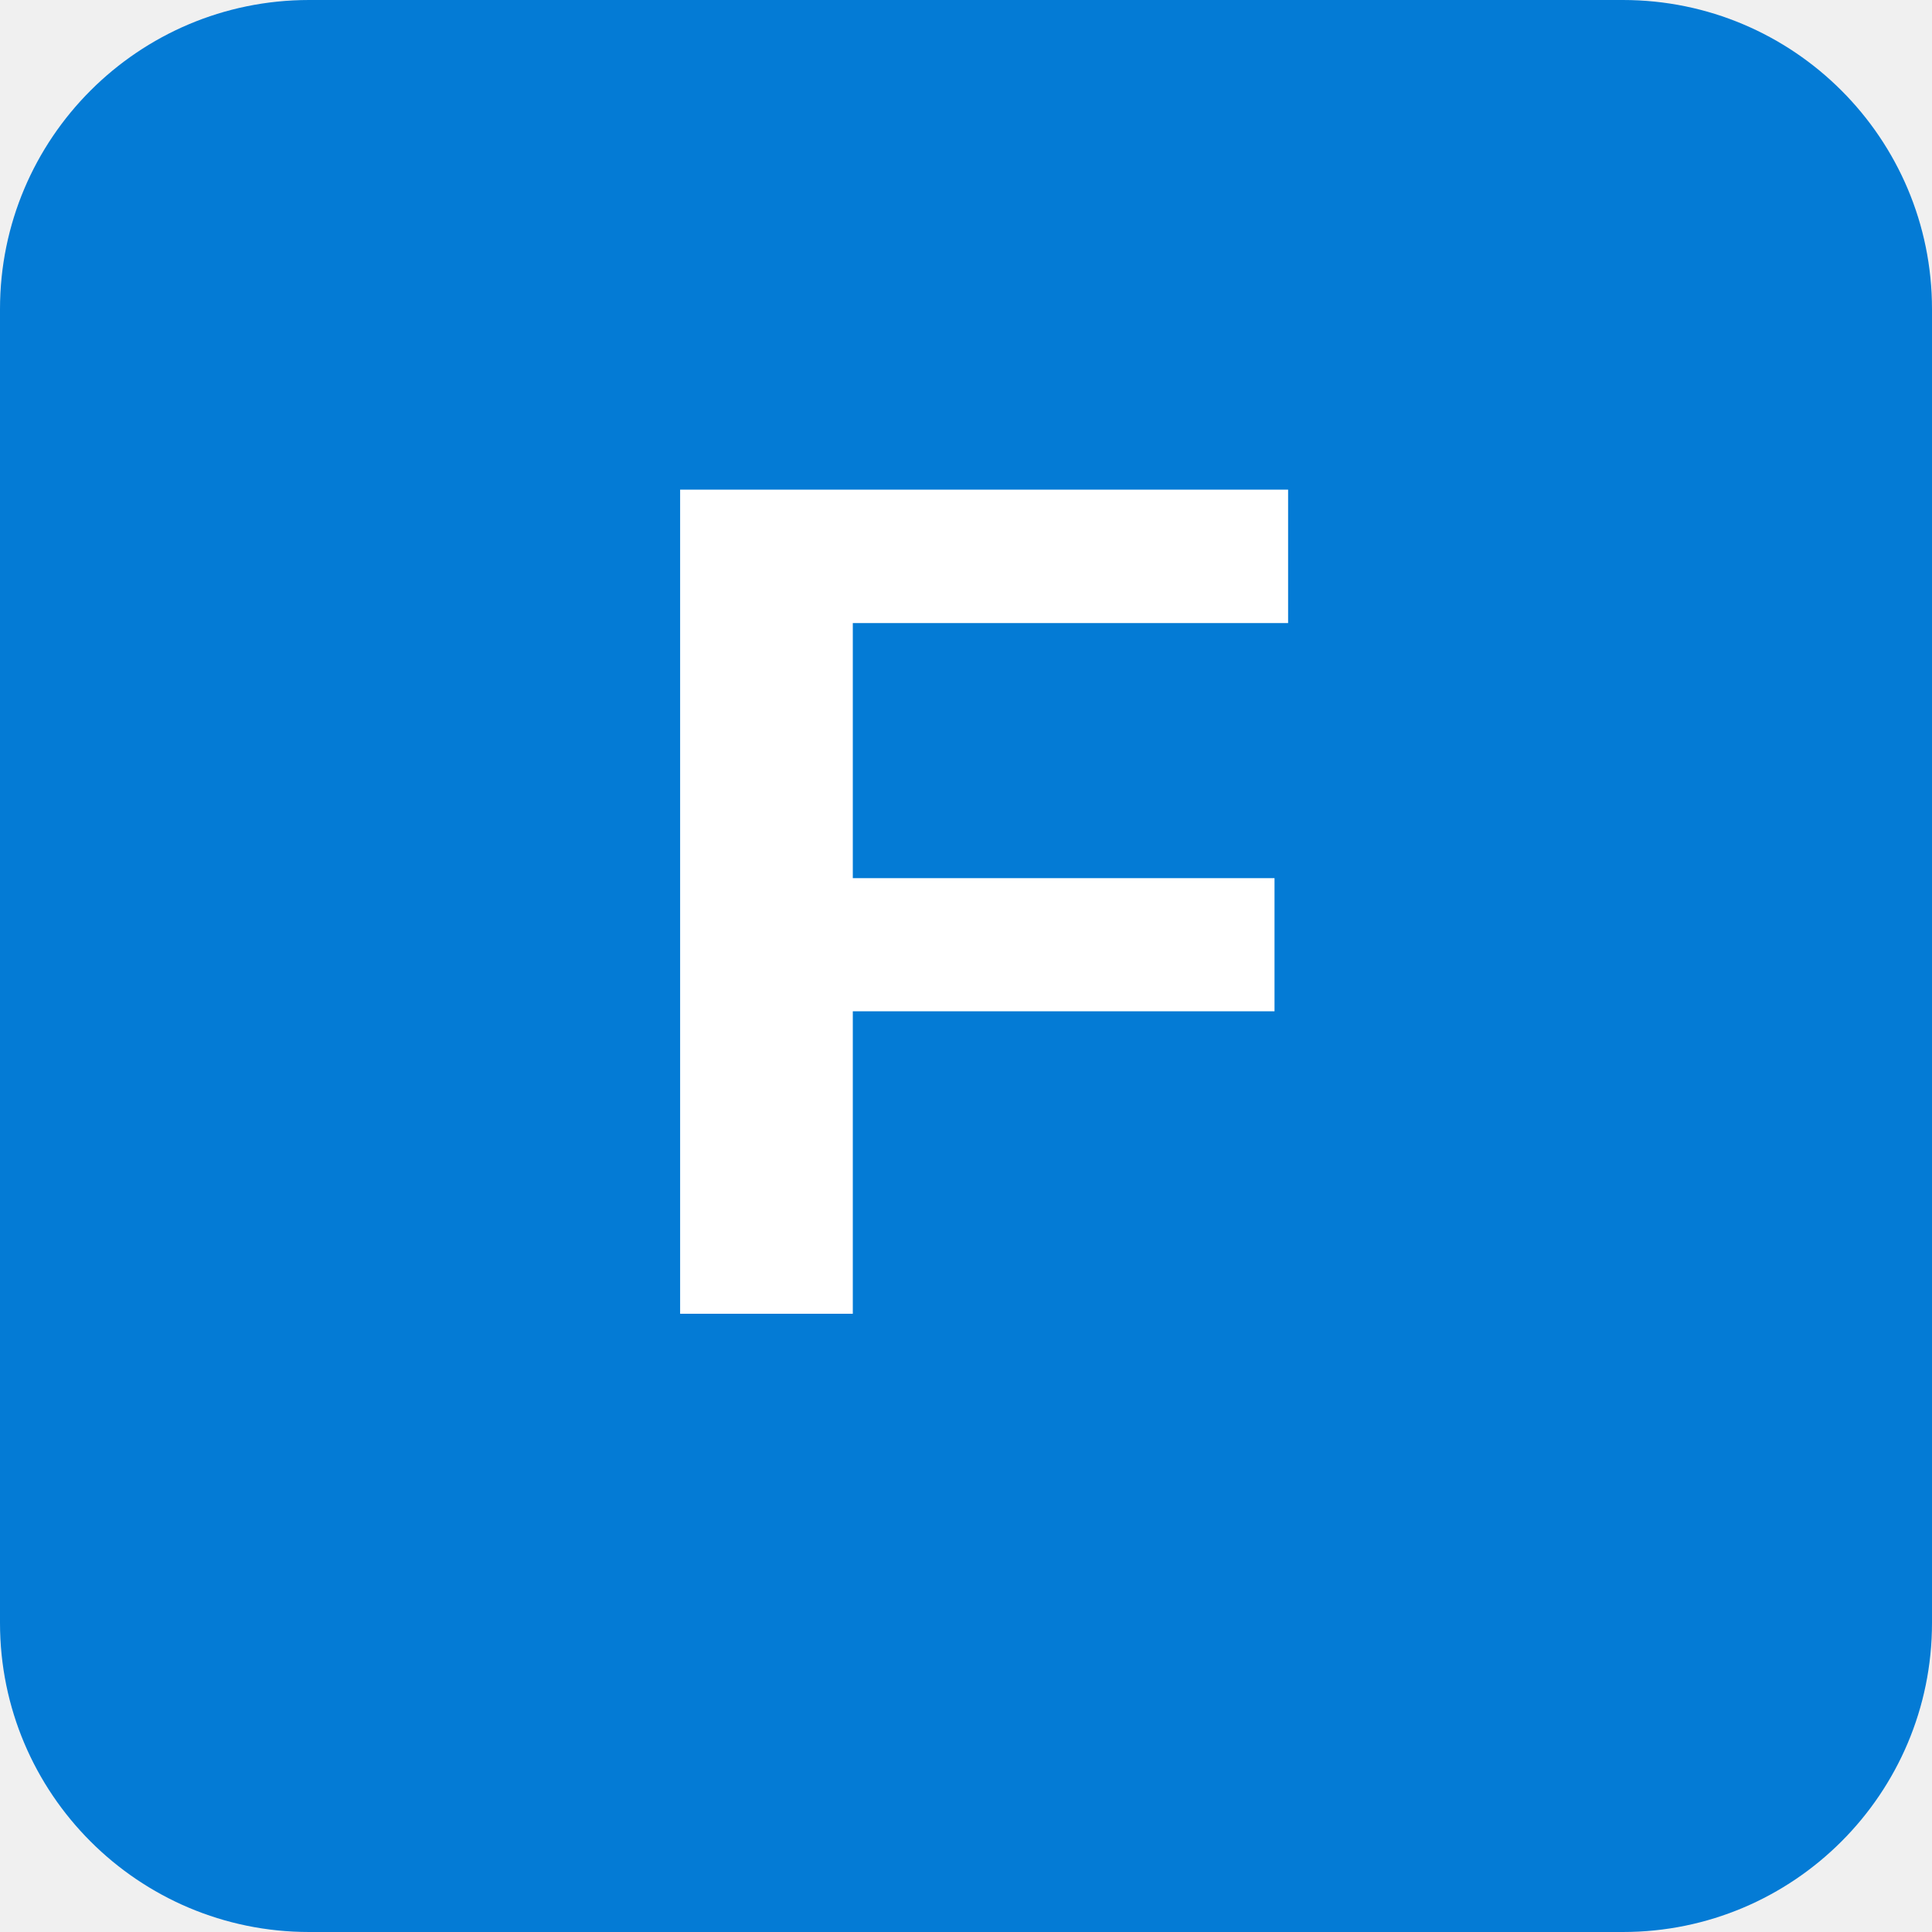
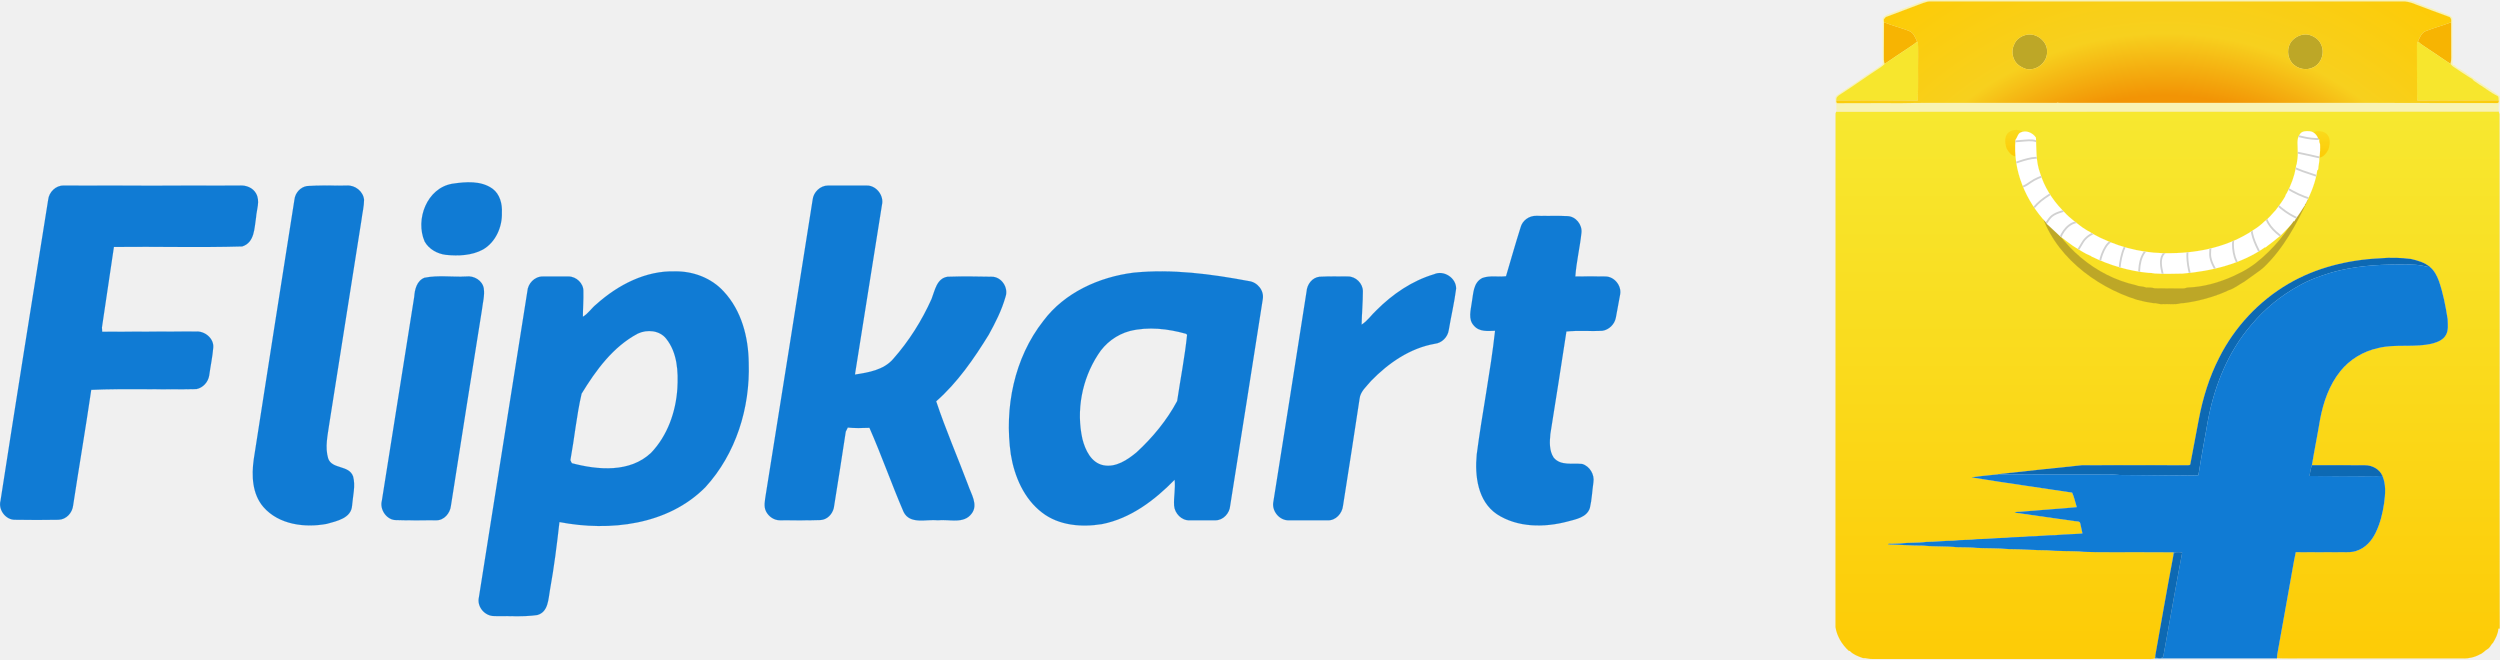
- <svg xmlns="http://www.w3.org/2000/svg" viewBox="0 0 100 100" fill="none">
-   <rect width="100" height="100" rx="16" fill="#047BD5" />
-   <text x="50" y="68" text-anchor="middle" font-family="Arial, sans-serif" font-weight="900" font-size="62" fill="white">F</text>
+ <svg xmlns="http://www.w3.org/2000/svg" xmlns:xlink="http://www.w3.org/1999/xlink" width="2683.286" height="707.398" viewBox="-1925.465 47.012 2683.286 707.398">
+   <linearGradient id="a" gradientUnits="userSpaceOnUse" x1="400.91" y1="539.855" x2="400.91" y2="-47.91" gradientTransform="matrix(1 0 0 -1 .14 706.454)">
+     <stop offset="0" stop-color="#f7e830" />
+     <stop offset="1" stop-color="#fdcb06" />
+   </linearGradient>
+   <path fill="url(#a)" stroke="#FCD109" stroke-width=".094" d="M757.3 169.6c-.3-1-.602-2-1-3-236.9.1-473.7 0-710.5.1-.6.7-1 1.4-1.1 2.3 0 183.7 0 367.299-.102 551 1.5 9.799 6.9 18.699 14.102 25.4.3.1 1 .197 1.3.299 3.7 3.898 9 5.801 14 7.6 3.7-.199 7.3 1.4 11 1h294c2.8-.1 5.698.4 8.398-.699.102-.398.2-1.1.3-1.5.102-.5.2-1.6.301-2.199 6.301-35.199 12.399-70.5 19.101-105.699l.6-4.5c-27.199-.102-54.5 0-81.699-.102-6.601-.199-13.399 0-20-.801-11.299-.5-22.699-.1-33.999-1.199-14 0-27.9-1.301-41.9-1.301-11-1.1-22.1-.699-33.2-1.199-7.198-.898-14.6-.5-21.898-.801-11.9-1.299-24-.398-35.9-1.699-12.6.102-25.2-1-37.8-1.301.1-.1.2-.5.2-.6 4.2.1 8.3-.199 12.5-.299 9.3-1.201 18.7-.4 28-1.701 9.7 0 19.3-1.299 29-1.299 8.6-1.201 17.3-.5 25.898-1.701 10.102 0 20-1.299 30.102-1.4 8.3-1.1 16.7-.5 25-1.6 9.7.1 19.3-1.4 29-1.299 9.5-1.102 19.198-.803 28.698-1.803-.898-3.697-1.6-7.398-2.398-11.1-.7-2.299-3.5-1.799-5.3-2.1-21.7-3.102-43.3-6.199-64.9-9.199 1.4-1.102 3.3-.602 4.9-.801 16.8-1.301 33.5-2.801 50.3-4 3.8-.199 7.5-.9 11.3-1-1.7-5.199-2.7-10.9-5-15.699-35.898-5.5-71.8-10.4-107.6-16.301 9.3-1.5 18.7-2.199 28-3.199l.8-.301c29.7-3.102 59.5-6.602 89.2-9.5 37.698-.199 75.3-.102 113 0 1.198-.199 3.3.398 3.5-1.301 3.1-16.199 6.1-32.398 9.198-48.6 4.3-22.498 11.1-44.699 21.6-65.199 16.5-33 42.6-61 74.398-79.599 29.7-17.4 64.102-25.8 98.302-27.4 11.1-1 22.3-.7 33.3.7 7.2 1.7 14.6 3.7 20.3 8.6 4.7 3.8 7.5 9.4 9.6 15 4.602 13.3 7.2 27.1 9.4 41 .1 5.6 1.1 11.9-1.9 17-2.8 5-8.398 7.4-13.699 8.9-19.301 5-39.5.299-58.801 5-15.898 3.4-30.699 12.199-40.8 24.9-11.899 14.799-18.2 33.197-21.7 51.6-2.699 16.4-6.1 32.799-8.8 49.299 19 .102 38.101-.1 57.2.102 7.6 0 15.4 4.199 18.5 11.398 4 9.201 3.1 19.602 1.8 29.301-1.6 10.9-4.2 21.699-9.1 31.699-4.102 8.5-10.9 16.301-20.2 19.301-4.8 1.9-10 1.5-15.1 1.5-16.802 0-33.602.199-50.4 0-2.7 12.301-4.5 24.9-6.9 37.4-4.398 24.299-8.699 48.699-13.1 73.1-.1.801-.2 2.5-.2 3.4 7.9.4 15.8 0 23.7.199 58.6 0 117.3-.102 176 0 6.3.201 12.7-1.299 18.2-4.4 3.3-1.199 5.3-4.1 8.2-5.699 2.8-1.6 3.6-4.898 6-7 2.6-4.6 5.3-9.398 5.5-14.801.3 0 1.1-.1 1.5-.199C757.198 537.6 757.5 353.6 757.3 169.6z" />
+   <path fill="#F8F3B5" stroke="#F8F3B5" stroke-width=".094" d="M137.9 48.6c8.5-2.7 17.4-.9 26.102-1.5 163.3.1 326.6 0 489.898 0 9.7-.4 18.2 5.1 27.2 7.9 7.2 2.9 14.7 5.2 21.9 8.3 1.5.6 2.6 1.9 3.698 3-.1 13.2 0 26.5 0 39.8.102 3.5-.5 7.1.7 10.5 2.102.3 3.2 1.9 4.602 3.2 6.6 3 12.198 7.9 18.198 11.9 9 6.4 18.602 12 27.4 18.6.399 2.6.1 5.3-.7 7.7-.898 2.8-.3 5.8-.6 8.6-236.9.1-473.7 0-710.5.1-.5-3.3.4-6.6-1-9.7-.2-2.6-1.1-6 1.4-7.8 10-7 20.6-13.3 30.398-20.7 6.102-3.9 12-7.9 17.9-11.9 1.2-2 .8-4.5.8-6.7 0-14.5 0-29 .1-43.5 3.4-4.4 9.302-4.9 14-7.1 9.504-3.6 19.104-7.1 28.504-10.7m.6 1.7c-12.8 4.9-25.7 9.6-38.5 14.5-1.7.3-2.602 1.8-3.5 3.1.1.8.2 2.2.2 3-.102 12 0 24-.102 36 .102 3-.3 6 .8 8.7-1.3 1.3-2.698 2.6-4.3 3.6-14.5 9.4-28.5 19.6-43 28.9-2.5 1.5-5.3 3.5-4.5 6.8-.5 1.8.4 3.3 2.3 2.8 31.4-.2 62.7.2 94.102-.3 46.7 0 93.3.1 140 0l.7-.3c2.1.5 4.198.3 6.398.3 84.6 0 169.2.1 253.899 0 26.601.1 53.301 0 80 0 44 0 88.101.4 132.101.2 1.3-.3 1.7-1.2 1.2-2.8-.102-1.6.5-3.8-1.2-4.8-7-3.3-13-8.4-19.7-12.4-2.398-2-5.5-3.1-7.3-5.8-6.9-3.9-13.3-8.7-20.101-13-1.301-.8-2.301-2.1-3.399-3.2.6-2.1.8-4.4.8-6.6-.1-12.7 0-25.4-.1-38.1.3-2 .199-4.3-1.602-5.6-12-4.3-23.898-8.9-35.8-13.3-3.7-1.8-7.8-2.8-11.8-3.4h-511.1c-2.196.1-4.296 1.2-6.496 1.7z" />
+   <path fill="#F7B402" stroke="#F7B402" stroke-width=".094" d="M96.7 70.9c8.8 3.7 18.198 5.8 27.1 9.4 4.8 1.9 6.3 7.1 8.4 11.3-2.102 2.1-4.602 3.8-7.102 5.4-9.2 6.2-18.6 12.2-27.7 18.6-1.1-2.7-.698-5.7-.8-8.7.102-12 .002-24 .102-36zM678.198 80.3c8.9-3.5 18.2-5.9 27.102-9.4.1 12.7 0 25.4.1 38.1 0 2.2-.2 4.5-.8 6.6-7.8-5.4-15.7-10.5-23.5-15.8-3.8-2.8-8-4.9-11.4-8.3 2.1-4.2 3.7-9.3 8.498-11.2z" />
+   <path fill="#BDA727" stroke="#BDA727" stroke-width=".094" d="M249.3 84.4c11-2.6 23.3 7.2 22.4 18.7.1 11.3-11.802 20.5-22.7 17.9-4.4-1.5-8.602-3.8-11.3-7.7-3.5-5.3-4.302-12.4-1.5-18.2 2-5.6 7.4-9.4 13.1-10.7zM534.6 90.7c4.6-5.1 11.9-8 18.7-6.2 5.1 1.5 10.1 4.8 12.3 9.8 4.4 8.6 1 20.2-7.6 24.7-7.602 4.2-17.2 2.2-23-3.9-5.9-6.7-6.302-17.7-.4-24.4z" />
+   <path fill="#F7E62D" stroke="#F7E62D" stroke-width=".094" d="M125.1 97c2.5-1.6 5-3.3 7.102-5.4l.698.7c.7 5.2.2 10.5.4 15.7-.3 15.6.3 31.3-.4 46.9-29.1 0-58.198-.2-87.3 0-.8-3.3 2-5.3 4.5-6.8 14.5-9.3 28.5-19.5 43-28.9 1.602-1 3-2.3 4.3-3.6 9.1-6.4 18.5-12.4 27.7-18.6zM668.698 95c0-1.3.302-2.4 1-3.5 3.4 3.4 7.602 5.5 11.4 8.3 7.8 5.3 15.7 10.4 23.5 15.8 1.1 1.1 2.1 2.4 3.399 3.2 6.801 4.3 13.199 9.1 20.101 13 1.8 2.7 4.899 3.8 7.3 5.8 6.7 4 12.7 9.1 19.7 12.4 1.7 1 1.1 3.2 1.2 4.8-29.102.1-58.102-.1-87.2.1-.5-4-.2-8-.3-11.9.002-16-.198-32-.1-48z" />
+   <radialGradient id="b" cx="397.845" cy="271.776" r="478.08" gradientTransform="matrix(1 0 0 -1 .14 706.454)" gradientUnits="userSpaceOnUse">
+     <stop offset=".596" stop-color="#f29405" />
+     <stop offset=".736" stop-color="#f7d01e" />
+     <stop offset="1" stop-color="#fdcb06" />
+   </radialGradient>
+   <path fill="url(#b)" stroke="#FCD109" stroke-width=".094" d="M756.3 154.8c-29.102.1-58.102-.1-87.2.1-.5-4-.2-8-.3-11.9 0-16-.2-32-.102-48 0-1.3.302-2.4 1-3.5 2.102-4.2 3.7-9.3 8.5-11.2 8.9-3.5 18.2-5.9 27.102-9.4.3-2 .2-4.3-1.602-5.6-12-4.3-23.898-8.9-35.8-13.3-3.7-1.8-7.8-2.8-11.8-3.4h-511.1c-2.2.1-4.3 1.2-6.5 1.7-12.8 4.9-25.7 9.6-38.5 14.5-1.7.3-2.602 1.8-3.5 3.1.1.8.2 2.2.2 3 8.8 3.7 18.198 5.8 27.1 9.4 4.8 1.9 6.3 7.1 8.4 11.3l.698.7c.7 5.2.2 10.5.4 15.7-.3 15.6.3 31.3-.4 46.9-29.1 0-58.198-.2-87.3 0-.5 1.8.4 3.3 2.3 2.8 31.4-.2 62.7.2 94.102-.3 46.7 0 93.3.1 140 0l.7-.3c2.1.5 4.198.3 6.398.3 84.6 0 169.2.1 253.899 0 26.601.1 53.301 0 80 0 44 0 88.101.4 132.101.2 1.304-.3 1.704-1.2 1.204-2.8zM236.2 95.1c2-5.6 7.398-9.4 13.1-10.7 11-2.6 23.3 7.2 22.4 18.7.1 11.3-11.802 20.5-22.7 17.9-4.4-1.5-8.602-3.8-11.3-7.7-3.5-5.3-4.3-12.4-1.5-18.2zm298.4-4.4c4.6-5.1 11.9-8 18.7-6.2 5.1 1.5 10.1 4.8 12.3 9.8 4.4 8.6 1 20.2-7.6 24.7-7.602 4.2-17.2 2.2-23-3.9-5.9-6.7-6.302-17.7-.4-24.4z" />
+   <linearGradient id="c" gradientUnits="userSpaceOnUse" x1="564.459" y1="518.642" x2="564.626" y2="490.809" gradientTransform="matrix(1 0 0 -1 .14 706.454)">
+     <stop offset="0" stop-color="#fada1c" />
+     <stop offset="1" stop-color="#fdcb06" />
+   </linearGradient>
+   <path fill="url(#c)" stroke="#FCD109" stroke-width=".094" d="M560.088 198.746c1.398.3-7.288-8.346-5.588-8.746 1.6.2 7.666-4.509 15-.667 7.332 3.842 5.514 12.833 4.682 16.167-.99 3.968-3.516 6.5-5.516 8.5-1.1.9-3.566 2.3-5.066 2.2.9-4.9-2-5.7-2.2-10.7l-1.312-6.754z" />
+   <linearGradient id="d" gradientUnits="userSpaceOnUse" x1="2320.231" y1="519.975" x2="2320.398" y2="492.142" gradientTransform="rotate(180 1278.723 353.227)">
+     <stop offset="0" stop-color="#fada1c" />
+     <stop offset="1" stop-color="#fdcb06" />
+   </linearGradient>
+   <path fill="url(#d)" stroke="#FCD109" stroke-width=".094" d="M240.416 204.167c-.2 5-3.102 5.8-2.2 10.7-1.5.1-3.968-1.3-5.067-2.2-2-2-4.523-4.532-5.515-8.5-.832-3.333-2.651-12.324 4.682-16.167s13.4.866 15 .667c1.7.4-6.986 9.046-5.588 8.746l-1.312 6.754z" />
+   <path fill="#BDA727" stroke="#BDA727" stroke-width=".094" d="M546.996 262.806c1.504-1.306 2.504-1.306 4.504-1.306-12 26-26 52-47.049 72.243a70.571 70.571 0 0 1-7.119 5.578c-2.41 1.763-4.772 3.417-7.121 5.102-2.3 1.597-4.586 3.203-6.812 4.878-5.7 3.1-10.7 7.401-17 9.3-11.5 5.5-23.898 9.2-36.398 11.8-4.9.801-9.9 2-14.9 2.1-6.2 1.801-12.8.5-19.1.9-3.5.6-6.602-1.4-10-1-2.95-.417-5.893-.917-8.818-1.501a144.087 144.087 0 0 1-8.841-2.099C322.5 354.5 277.5 319.5 264.39 272.165a53.171 53.171 0 0 1-.89-9.665c1.399 2.8 2.85 5.58 4.351 8.334C286.5 311.5 323.5 343.5 367.212 353.149c3.548 1.618 7.388 1.051 10.789 2.451 3.1 0 6.1-.1 9.1.9 10.3.199 20.6.1 30.9.1 1.398.1 2.698-.6 4.1-.9 17.166-.582 33.986-5.264 49.647-12.364 3.134-1.42 6.22-2.937 9.253-4.537a101.766 101.766 0 0 0 7.768-4.538 104.621 104.621 0 0 0 7.217-5.096C514.5 314.5 530.5 295.5 541.365 273.651c2.068-3.932 3.96-7.573 5.631-10.845z" />
+   <path fill="#0D69B3" stroke="#0D69B3" stroke-width=".094" d="M530.698 351.7c29.7-17.4 64.102-25.8 98.302-27.4 11.1-1 22.3-.7 33.3.7 7.2 1.7 14.6 3.7 20.3 8.6-2.9.2-5.7-1.1-8.6-1.5-8.2-1.6-16.7-1-25-1.2-24.102 0-48.4 1.9-71.7 8.5-12.2 3.7-24.4 8-35.5 14.4-19.2 10.6-36.5 24.6-50.5 41.4-25 28.701-39.7 65.1-46.8 102.201-3.4 19.898-7.302 39.697-10.4 59.697-5 .5-10.1.201-15.1.201-22-.1-44-.201-66-.398-4.7.197-9.302-.9-14-.602-40 .199-80-.1-120-.1l.8-.301c29.7-3.102 59.5-6.602 89.2-9.5 37.698-.199 75.3-.102 113 0 1.198-.199 3.3.398 3.5-1.301 3.1-16.199 6.1-32.398 9.198-48.6C439 474 445.8 451.799 456.3 431.299c16.5-33 42.6-61 74.398-79.599z" />
+   <path fill="#107BD4" stroke="#107BD4" stroke-width=".094" d="M577.3 339.4c23.3-6.6 47.6-8.5 71.7-8.5 8.3.2 16.8-.4 25 1.2 2.898.4 5.698 1.7 8.6 1.5 4.7 3.8 7.5 9.4 9.6 15 4.602 13.3 7.2 27.1 9.4 41 .1 5.6 1.1 11.9-1.9 17-2.8 5-8.398 7.4-13.699 8.9-19.301 5-39.5.299-58.801 5-15.898 3.4-30.699 12.199-40.8 24.9-11.899 14.799-18.2 33.197-21.7 51.6-2.699 16.4-6.1 32.799-8.8 49.299-1.2 3.701-1.899 7.701-2.6 11.602 18.898.301 37.8 0 56.7.199 7.198-.199 14.398.199 21.6-.301 4 9.201 3.1 19.602 1.8 29.301-1.6 10.9-4.2 21.699-9.1 31.699-4.102 8.5-10.9 16.301-20.2 19.301-4.8 1.9-10 1.5-15.1 1.5-16.802 0-33.602.199-50.4 0-2.7 12.301-4.5 24.9-6.9 37.4-4.398 24.299-8.699 48.699-13.1 73.1-.1.801-.2 2.5-.2 3.4v.1c-43.7 0-87.3.102-131 0 .101-.398.2-1.1.3-1.5.102-.5.2-1.6.301-2.199.101.801.199 2.301.301 3 2.699.301 7.6 1.699 8.3-2.199 6.8-36.801 13.1-73.801 20.1-110.602-2.699-.6-5.5-.6-8.3-.1-.398 1.4-.8 2.799-1.3 4.199l.6-4.5c-27.198-.102-54.5 0-81.698-.102-6.602-.197-13.4 0-20-.799-11.3-.5-22.7-.1-34-1.201-14 0-27.9-1.299-41.9-1.299-11-1.1-22.1-.701-33.2-1.201-7.198-.898-14.6-.5-21.898-.799-11.9-1.301-24-.398-35.9-1.701-12.6.102-25.2-1-37.8-1.299.1-.1.2-.5.2-.6 4.2.1 8.3-.201 12.5-.301 9.3-1.199 18.7-.4 28-1.699 9.7 0 19.3-1.301 29-1.301 8.6-1.199 17.3-.5 25.898-1.699 10.102 0 20-1.301 30.102-1.4 8.3-1.1 16.7-.5 25-1.6 9.7.1 19.3-1.4 29-1.301 9.5-1.102 19.198-.801 28.698-1.801-.898-3.699-1.6-7.398-2.398-11.1-.7-2.301-3.5-1.801-5.3-2.1-21.7-3.102-43.3-6.201-64.9-9.201 1.4-1.102 3.3-.602 4.9-.799 16.8-1.303 33.5-2.803 50.3-4 3.8-.201 7.5-.9 11.3-1-1.7-5.201-2.7-10.9-5-15.701-35.898-5.5-71.8-10.4-107.6-16.299 9.3-1.5 18.7-2.201 28-3.201 40 0 80 .301 120 .1 4.698-.299 9.3.801 14 .602 22 .199 44 .301 66 .398 5 0 10.1.301 15.1-.199 3.1-20 7-39.801 10.4-59.699 7.1-37.102 21.8-73.5 46.8-102.199 14-16.801 31.3-30.801 50.5-41.401C552.9 347.4 565.1 343.1 577.3 339.4z" />
+   <path fill="#0D69B3" stroke="#0D69B3" stroke-width=".094" d="M555.9 546.299c19 .102 38.102-.1 57.2.102 7.6 0 15.4 4.199 18.5 11.398-7.2.5-14.4.102-21.6.301-18.9-.199-37.802.102-56.7-.199.7-3.901 1.398-7.901 2.6-11.602zM408.4 640c2.8-.5 5.602-.5 8.3.1-7 36.801-13.3 73.801-20.1 110.602-.7 3.898-5.601 2.5-8.3 2.199-.102-.699-.2-2.199-.3-3 6.3-35.199 12.398-70.5 19.1-105.699.5-1.403.9-2.801 1.3-4.202z" />
+   <path fill="#FFF" stroke="#FFF" stroke-width=".094" d="M564.646 201.546c-.8-1.5-.899-3.3-.899-5l-.801.1c-1.199-4.4-4.898-8.6-9.699-8.8-3.601-.3-8.101-.2-10.199 3.2-4 5.4-2.102 12.3-2.301 18.4 0 .4.101 1.1.101 1.5 0 4.1-.5 8.1-1.2 12.1-.6 1.2-.899 2.5-.899 3.9-1.699 9.4-5.101 18.7-9.699 27.2-.9 1.2-1.602 2.5-1.9 3.9-3 5.2-6.6 10-10.3 14.8-.601.5-1.101 1.1-1.601 1.7-2.601 3.2-5.399 5.9-8.301 8.7-.699.4-1.199.9-1.8 1.3-3.399 3.3-7.2 6.4-11.3 8.9-.5.3-1 .7-1.601 1.1-25.601 16.9-56.699 23.9-87 24.2-25.699.8-51.601-4.7-74.801-15.8-.398-.2-1.398-.6-1.8-.8-3.899-2.1-7.899-3.9-11.5-6.5-.8-.4-1.6-.9-2.5-1.3-3.7-2.2-7.2-4.6-10.5-7.4-1.1-1-2.3-1.8-3.5-2.7-3.6-2.9-7.3-6-10.398-9.5-.8-.9-1.602-1.7-2.4-2.5-10.898-11.3-19.398-25.1-23.898-40.1-4.302-11.9-3.7-24.9-4.2-37.4-3.602-5.5-11.2-8.6-17.2-5.2-2.5 1.8-2.8 5.1-4.7 7.4-3.1 33 11 65.9 33.5 89.7 0 .8.4 1.3 1.102 1.6 4 3.7 7.898 7.5 11.898 11.1.7.7 1.5 1.4 2.4 2 4 3.3 8.3 6.3 12.5 9.4.8.6 1.6 1.1 2.5 1.6 5.5 3.2 10.698 7 16.6 9.2.4.3 1.1.8 1.5 1 19 9.1 39.5 15.3 60.5 17.3 2.3 0 4.6.2 6.9.7 10 .6 20 .3 30 .1 30.898-2.7 62.8-10.2 88.6-28.4l.3.4c.8-.7 1.5-1.3 2.3-1.9 4.102-3 8.102-6.2 12.102-9.5.898-.7 1.898-1.5 2.8-2.4 4.399-4.8 9.5-9.2 13.2-14.7l.6.3c.3-.5.8-1.5 1.102-2 3.398-4.6 6.5-9.4 9.5-14.2.198-.3.698-.8.898-1.1l-.398-.4c.3-.4 1-1.2 1.3-1.6 5.5-11.2 10.398-22.9 12.1-35.3.7-.3 1.101-.9 1.101-1.6.101-4 1.5-7.8 1.101-11.8.889-4.9.99-9.9.79-14.9z" />
+   <defs>
+     <path id="e" d="M564.646 201.546c-.8-1.5-.899-3.3-.899-5l-.801.1c-1.199-4.4-4.898-8.6-9.699-8.8-3.601-.3-8.101-.2-10.199 3.2-4 5.4-2.102 12.3-2.301 18.4 0 .4.101 1.1.101 1.5 0 4.1-.5 8.1-1.2 12.1-.6 1.2-.899 2.5-.899 3.9-1.699 9.4-5.101 18.7-9.699 27.2-.9 1.2-1.602 2.5-1.9 3.9-3 5.2-6.6 10-10.3 14.8-.601.5-1.101 1.1-1.601 1.7-2.601 3.2-5.399 5.9-8.301 8.7-.699.4-1.199.9-1.8 1.3-3.399 3.3-7.2 6.4-11.3 8.9-.5.3-1 .7-1.601 1.1-25.601 16.9-56.699 23.9-87 24.2-25.699.8-51.601-4.7-74.801-15.8-.398-.2-1.398-.6-1.8-.8-3.899-2.1-7.899-3.9-11.5-6.5-.8-.4-1.6-.9-2.5-1.3-3.7-2.2-7.2-4.6-10.5-7.4-1.1-1-2.3-1.8-3.5-2.7-3.6-2.9-7.3-6-10.398-9.5-.8-.9-1.602-1.7-2.4-2.5-10.898-11.3-19.398-25.1-23.898-40.1-4.302-11.9-3.7-24.9-4.2-37.4-3.602-5.5-11.2-8.6-17.2-5.2-2.5 1.8-2.8 5.1-4.7 7.4-3.1 33 11 65.9 33.5 89.7 0 .8.4 1.3 1.102 1.6 4 3.7 7.898 7.5 11.898 11.1.7.7 1.5 1.4 2.4 2 4 3.3 8.3 6.3 12.5 9.4.8.6 1.6 1.1 2.5 1.6 5.5 3.2 10.698 7 16.6 9.2.4.3 1.1.8 1.5 1 19 9.1 39.5 15.3 60.5 17.3 2.3 0 4.6.2 6.9.7 10 .6 20 .3 30 .1 30.898-2.7 62.8-10.2 88.6-28.4l.3.4c.8-.7 1.5-1.3 2.3-1.9 4.102-3 8.102-6.2 12.102-9.5.898-.7 1.898-1.5 2.8-2.4 4.399-4.8 9.5-9.2 13.2-14.7l.6.3c.3-.5.8-1.5 1.102-2 3.398-4.6 6.5-9.4 9.5-14.2.198-.3.698-.8.898-1.1l-.398-.4c.3-.4 1-1.2 1.3-1.6 5.5-11.2 10.398-22.9 12.1-35.3.7-.3 1.101-.9 1.101-1.6.101-4 1.5-7.8 1.101-11.8.889-4.9.99-9.9.79-14.9z" />
+   </defs>
+   <clipPath id="f">
+     <use xlink:href="#e" overflow="visible" />
+   </clipPath>
+   <g clip-path="url(#f)" fill="none" stroke="#D1D1D1" stroke-width="2">
+     <path d="M230.167 198.168c8.106 2.543 26.729-3.855 32 2M234.834 222.834c7.768-2.703 24.425-9.103 31.333-5.333M242.834 247.501c3.755 1.216 11.157-5.381 14.834-7.314 5.47-2.877 11.082-5.082 17.166-6.019M254.834 273.501c3.873-5.504 8.509-10.075 14.104-13.985 5.546-3.874 20.718-14.225 27.229-10.682M266.167 292.168c4.396-3.495 6.186-9.677 10.802-13.349 5.584-4.442 14.139-5.239 19.865-7.985M285 306c1.315-9.668 11.132-21.335 20.5-20.5M299.5 319.501c4.95-.496 9.138-11.576 12.485-15.331 5.016-5.625 10.212-7.355 16.847-9.336M328.166 331.501c-.32-6.996 6.909-27.055 15.334-26M349.5 338.168c-.351-8.268 3.924-33.137 14-34M371.5 351.501c-1.911-11.562-1.787-28.288 7.332-36.667M398.834 354.168c-1.017-9.638-10.594-29.121 0-36.667M428.166 347.501c-4.572-5.301-7.23-26.211-5.334-32M456.166 342.834c-3.526-6.403-7.896-12.416-9.232-19.849-.798-4.442.601-10.77-.102-14.151M479.5 332.834c-7.649-5.003-9.772-23.391-7.334-31.333M502.166 322.834c-5.44-11.671-11.241-20.72-11.334-34M524.166 301.501c-8.454-5.687-19.242-16.025-18-27.333M547.5 283.501c-12.845-2.846-28.26-14.339-36-24.667M558.166 261.501c-9.266-1.987-39.883-13.932-38-26M568.166 238.168c-12.91-4.733-31.692-8.988-42-18M574.832 216.834c-8.132.696-19.782-3.241-28.047-4.667-9.178-1.583-17.688-4.676-26.619-6.667M566.832 196.168c-15.685.939-30.402-4.428-44.666-9.333" />
+   </g>
+   <g fill="#107BD4" stroke="#107BD4" stroke-width=".101">
+     <path d="M-1440.124 244.25c14.493-2.187 31.17-3.554 43.473 5.468 7.655 5.74 10.389 16.129 9.842 25.427.547 15.31-6.561 31.715-20.229 39.645-12.032 6.562-26.521 7.106-39.92 5.74-9.022-1.092-18.044-6.012-22.692-14.215-10.392-23.787 2.459-57.417 29.526-62.065zM-1873.753 261.475c.819-8.203 8.202-15.585 16.677-15.31 63.16 0 126.044.272 188.929 0 6.835-.547 14.218 2.459 17.497 8.474 4.647 8.203.547 17.225 0 25.702-1.912 11.481-1.367 26.794-14.762 31.167-45.934 1.367-91.868 0-137.802.547-4.374 28.98-8.475 57.688-12.851 86.396 0 1.094.275 3.557.275 4.647 33.629-.272 67.258 0 100.887-.272 9.297-.547 19.138 7.385 18.318 17.225-.819 10.117-3.007 19.959-4.373 30.076-1.096 6.834-6.563 13.123-13.672 14.49-37.458.82-75.463-.82-112.917.82-6.017 41.285-13.126 82.568-19.415 123.855-.818 8.203-7.382 15.311-15.584 15.582a1324.8 1324.8 0 0 1-46.752 0c-10.116.275-18.319-10.938-15.586-20.506 16.683-107.719 33.907-215.168 51.131-322.893zM-1595.969 246.709c14.219-1.092 28.708-.272 42.927-.544 8.75-.547 17.499 6.287 18.317 15.31 0 7.107-1.914 14.217-2.733 21.325-11.484 73.275-23.24 146.55-34.725 219.824-1.64 11.756-4.647 24.332-1.092 36.363 4.101 12.029 22.417 6.834 26.793 19.41 2.734 10.117-.275 20.779-1.095 31.17-.819 13.67-16.404 16.676-27.065 19.688-23.239 4.373-51.403 1.092-68.081-18.049-12.03-13.941-12.851-33.629-10.388-51.125 14.49-92.959 28.98-185.918 43.746-279.153.821-6.836 6.288-13.124 13.396-14.219zM-1053.248 261.475c.818-8.203 8.202-15.31 16.404-15.31h41.559c10.389-.275 18.867 10.936 16.405 20.777-9.569 60.698-19.411 121.396-28.98 182.09 14.49-2.186 30.896-4.92 41.012-16.676 16.949-19.141 30.896-41.283 41.284-64.523 3.553-9.024 5.468-22.147 17.225-23.788 15.585-.547 31.441-.274 47.026 0 10.664-.274 18.592 11.756 15.038 21.598-4.101 14.494-10.936 27.889-18.044 40.74-15.859 25.701-33.355 51.127-56.324 71.359 10.116 30.348 22.968 59.877 34.177 89.68 3.28 9.842 11.212 21.324 3.828 30.896-8.478 11.482-24.335 5.738-36.091 7.105-12.304-1.367-30.075 4.922-36.911-9.021-12.851-29.803-23.512-60.422-36.638-90.225-7.655.271-15.583.547-23.24-.273-.544 1.094-1.639 3.279-2.187 4.375-4.102 27.34-8.475 54.682-12.851 82.021-1.641 6.562-6.836 12.305-13.943 12.852-14.49.547-29.255.271-44.019.271-6.29 0-12.03-4.1-14.765-9.568-2.734-5.471-1.095-11.756-.271-17.771 16.949-105.537 33.627-211.074 50.306-316.609zM-293.44 291.277c1.915-7.658 9.295-12.851 16.953-12.579 10.937.275 22.146-.272 33.354.275 9.024.272 16.132 9.295 15.037 18.044-1.64 15.585-5.469 31.17-6.561 46.752 10.662 0 21.598-.272 32.262 0 9.57 0 17.5 9.844 15.858 19.138-1.368 8.479-3.282 16.682-4.649 25.154-1.367 7.111-7.38 12.852-14.215 13.945-13.125.82-25.974-.547-38.825.82-5.468 36.635-11.483 73.271-17.225 109.912-.822 8.475-1.367 18.043 3.554 25.426 7.383 9.023 20.231 5.74 30.623 6.836 8.202 2.459 13.396 11.484 12.028 19.688-1.367 9.293-1.64 18.59-3.826 27.611-3.281 10.115-15.038 12.031-24.062 14.49-24.88 6.564-53.588 6.564-75.732-7.928-20.505-13.945-23.788-41.012-21.601-63.979 5.74-44.293 14.766-88.311 19.686-132.877-7.655.272-16.952 1.367-22.692-5.469-6.562-6.834-3.281-16.951-2.188-25.429 1.642-9.022 1.367-20.778 11.211-25.7 7.927-3.009 16.952-.819 25.427-1.914 5.194-17.495 10.115-34.992 15.583-52.216zM-447.917 379.86c17.225-17.225 38.003-31.442 61.79-38.549 10.389-4.649 23.787 4.101 23.515 15.584-1.914 15.038-5.469 29.8-7.93 44.564-1.096 7.383-7.383 13.672-14.766 14.492-26.794 4.646-50.033 20.775-68.625 39.916-4.647 5.744-11.483 11.211-12.303 19.139-5.74 38.277-11.756 76.555-17.771 114.832-.819 8.201-7.931 16.133-16.405 15.586h-41.56c-9.568.547-18.043-9.021-16.95-18.592 12.03-75.736 24.062-151.195 35.817-226.932.547-7.654 6.016-15.036 13.943-15.857 10.117-.547 20.232-.274 30.623-.274 8.202 0 15.856 7.382 15.856 15.859 0 11.756-1.092 23.785-1.366 35.815 6.563-4.098 10.664-10.661 16.132-15.583zM-1469.926 345.137c14.764-3.006 30.075-.545 44.839-1.367 8.477-1.092 17.499 4.375 18.865 12.852 1.096 7.654-1.095 15.037-1.915 22.42-11.208 70.268-22.42 140.533-33.356 210.799-.82 7.932-7.379 15.859-15.857 15.584-14.763 0-29.528.275-44.564-.271-9.297-1.096-16.133-11.756-13.671-20.781 11.757-72.998 22.968-145.727 34.724-218.729.547-7.929 2.734-17.226 10.935-20.507zM-585.17 348.694c-40.739-7.658-82.295-13.126-123.582-9.025-36.91 4.649-74.094 21.328-96.785 51.676-31.443 39.917-42.107 93.507-35 143.269 3.83 23.785 14.218 47.846 33.632 62.609 18.044 13.945 42.378 15.857 64.252 12.303 30.619-6.016 56.593-25.697 77.921-47.572 1.092 9.295-1.095 18.592-.547 27.615.547 8.473 8.202 16.402 16.677 15.855h27.89c8.202 0 15.038-7.652 15.585-15.584 11.756-74.094 23.512-147.916 34.996-221.735 1.638-9.297-5.741-18.319-15.039-19.411zm-76.826 128.775c-10.938 20.506-26.25 39.098-43.475 54.953-9.841 8.203-22.42 16.68-35.814 13.947-13.125-2.734-19.414-16.404-22.42-28.162-6.835-30.621-.547-63.979 16.676-90.498 7.656-12.306 19.959-21.6 34.177-25.429 19.958-4.922 41.013-2.461 60.426 3.007l1.092 1.096c-2.46 23.785-7.109 47.299-10.662 71.086zM-1121.873 436.458c-.275-27.342-7.656-56.049-26.794-76.556-13.123-14.49-32.81-21.872-51.948-21.601-31.717-1.091-61.518 14.494-84.757 35.271-5.197 4.103-8.75 10.118-14.49 13.398 0-9.025.819-18.046.544-27.341.275-8.478-7.655-15.859-15.857-15.859h-27.889c-8.747 0-15.857 7.657-16.404 16.131-17.225 109.365-34.721 218.729-51.947 328.094-2.459 10.115 6.291 20.506 16.68 20.232 15.31-.273 30.895 1.094 45.932-1.096 12.031-3.281 11.756-17.225 13.671-27.34 4.373-24.061 7.383-48.121 10.116-72.455 53.862 10.389 116.473 3.283 156.664-37.457 32.808-35.814 48.118-85.302 46.479-133.421zm-76.555 27.613c-1.639 25.154-10.663 50.582-28.16 68.898-22.692 21.602-57.145 18.592-85.032 11.213-.544-.822-1.367-2.463-1.64-3.281 4.374-23.787 6.562-47.848 12.031-71.361 15.311-25.152 33.901-50.582 60.422-64.524 9.843-4.647 23.24-3.554 30.349 5.469 12.03 15.037 13.124 35.269 12.03 53.586z" />
+   </g>
</svg>
